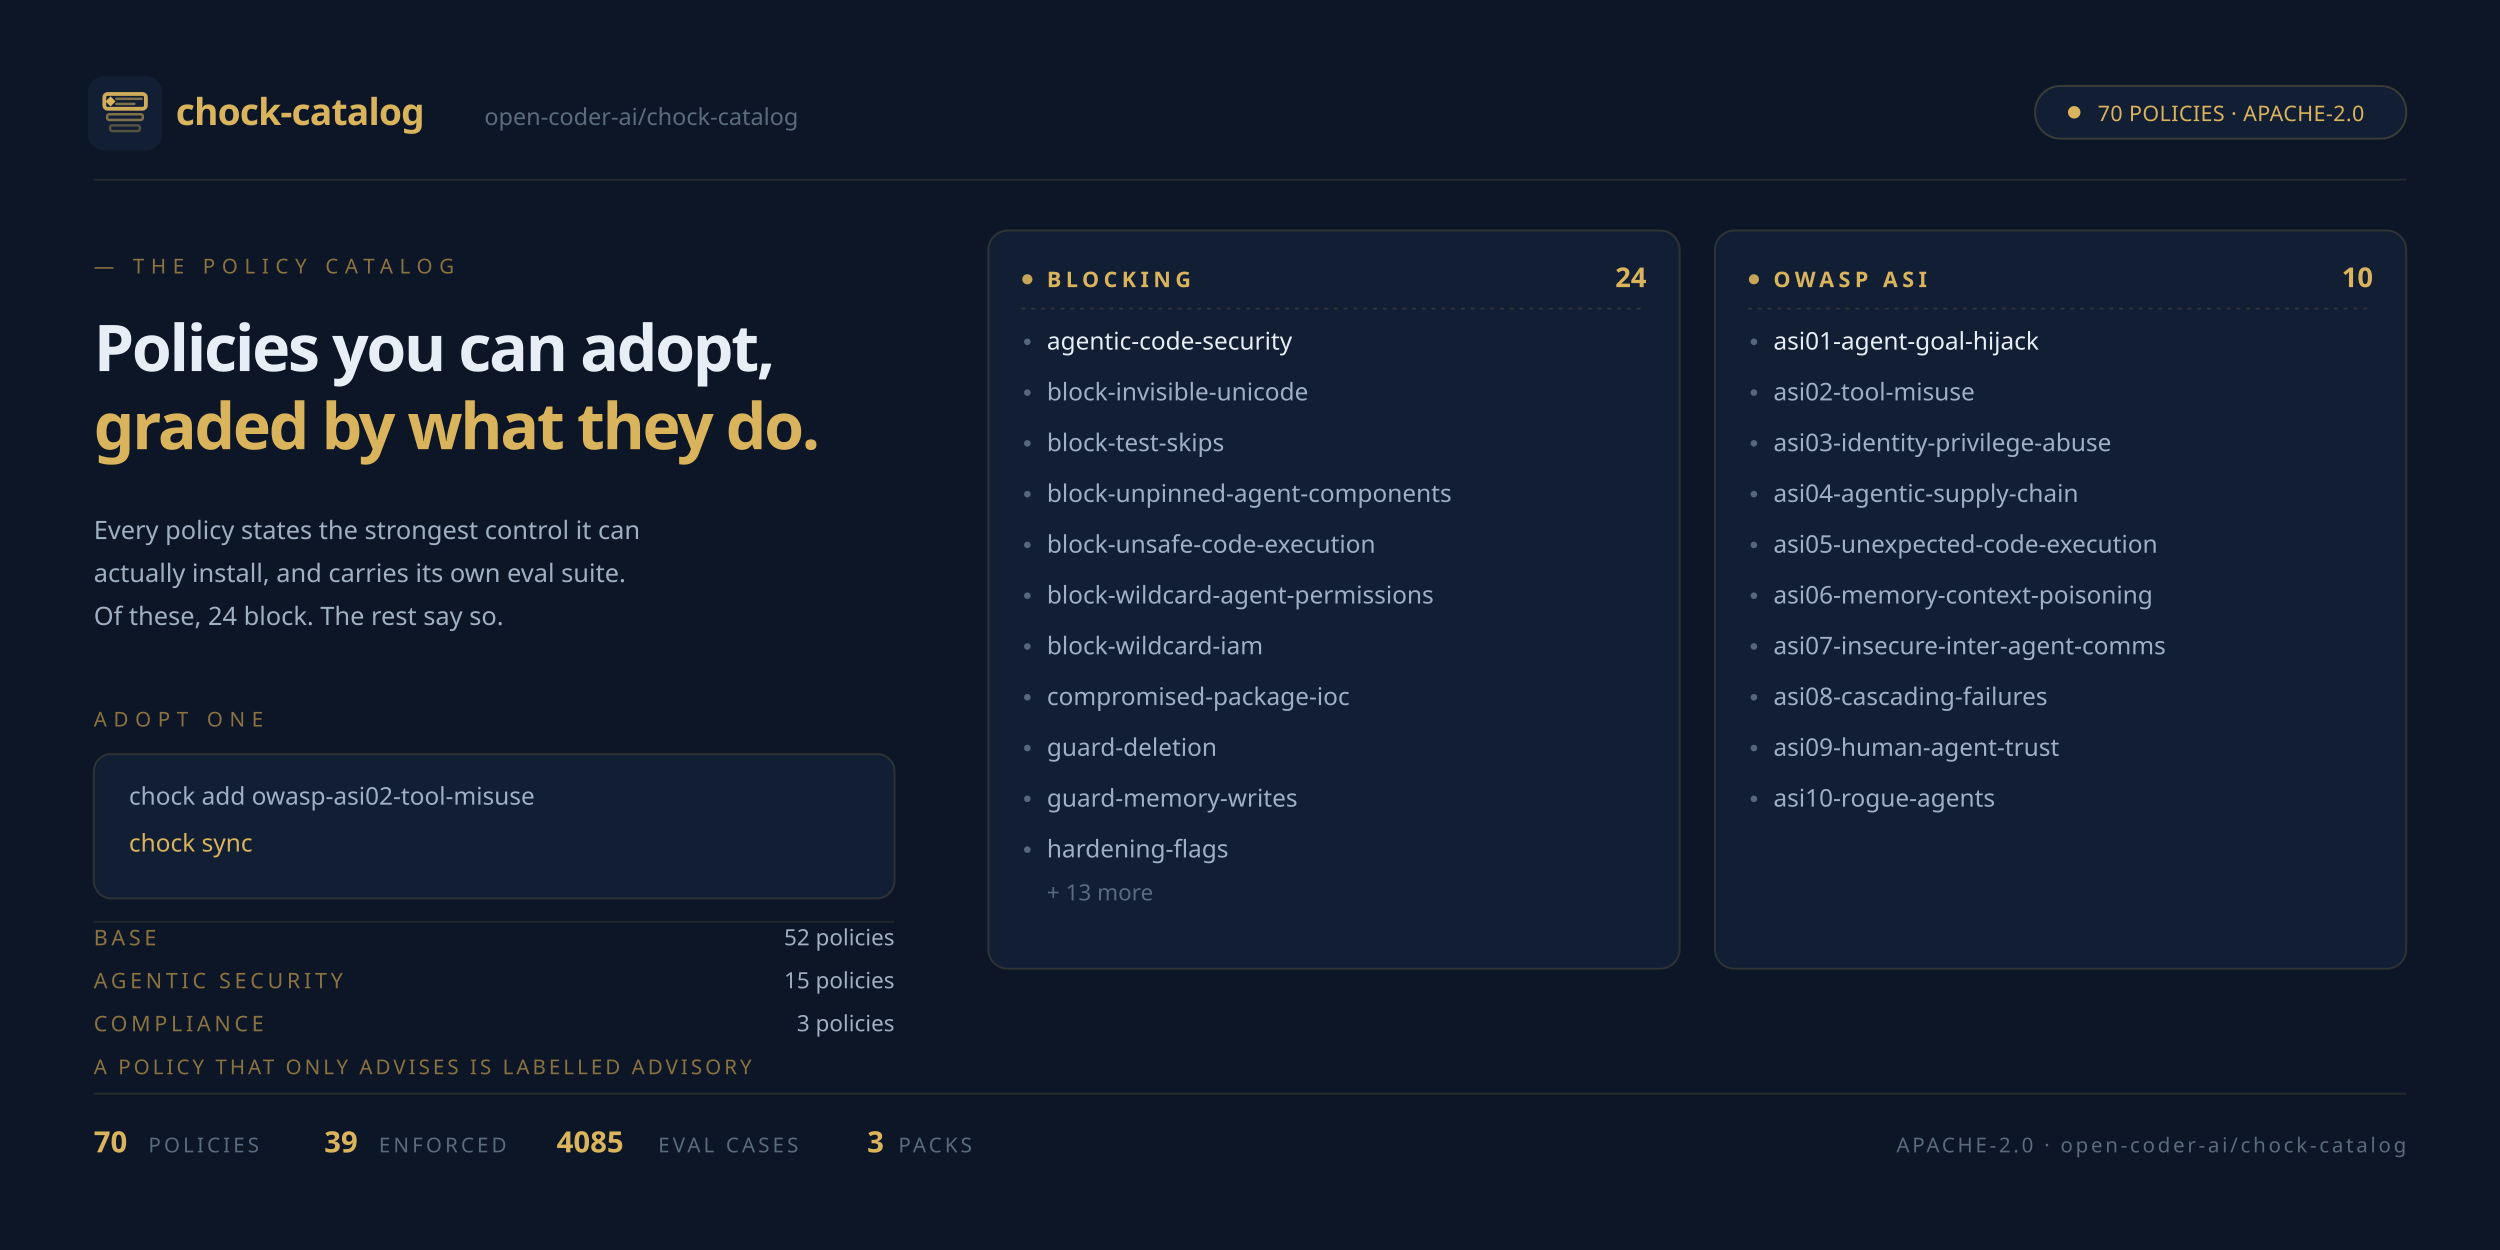
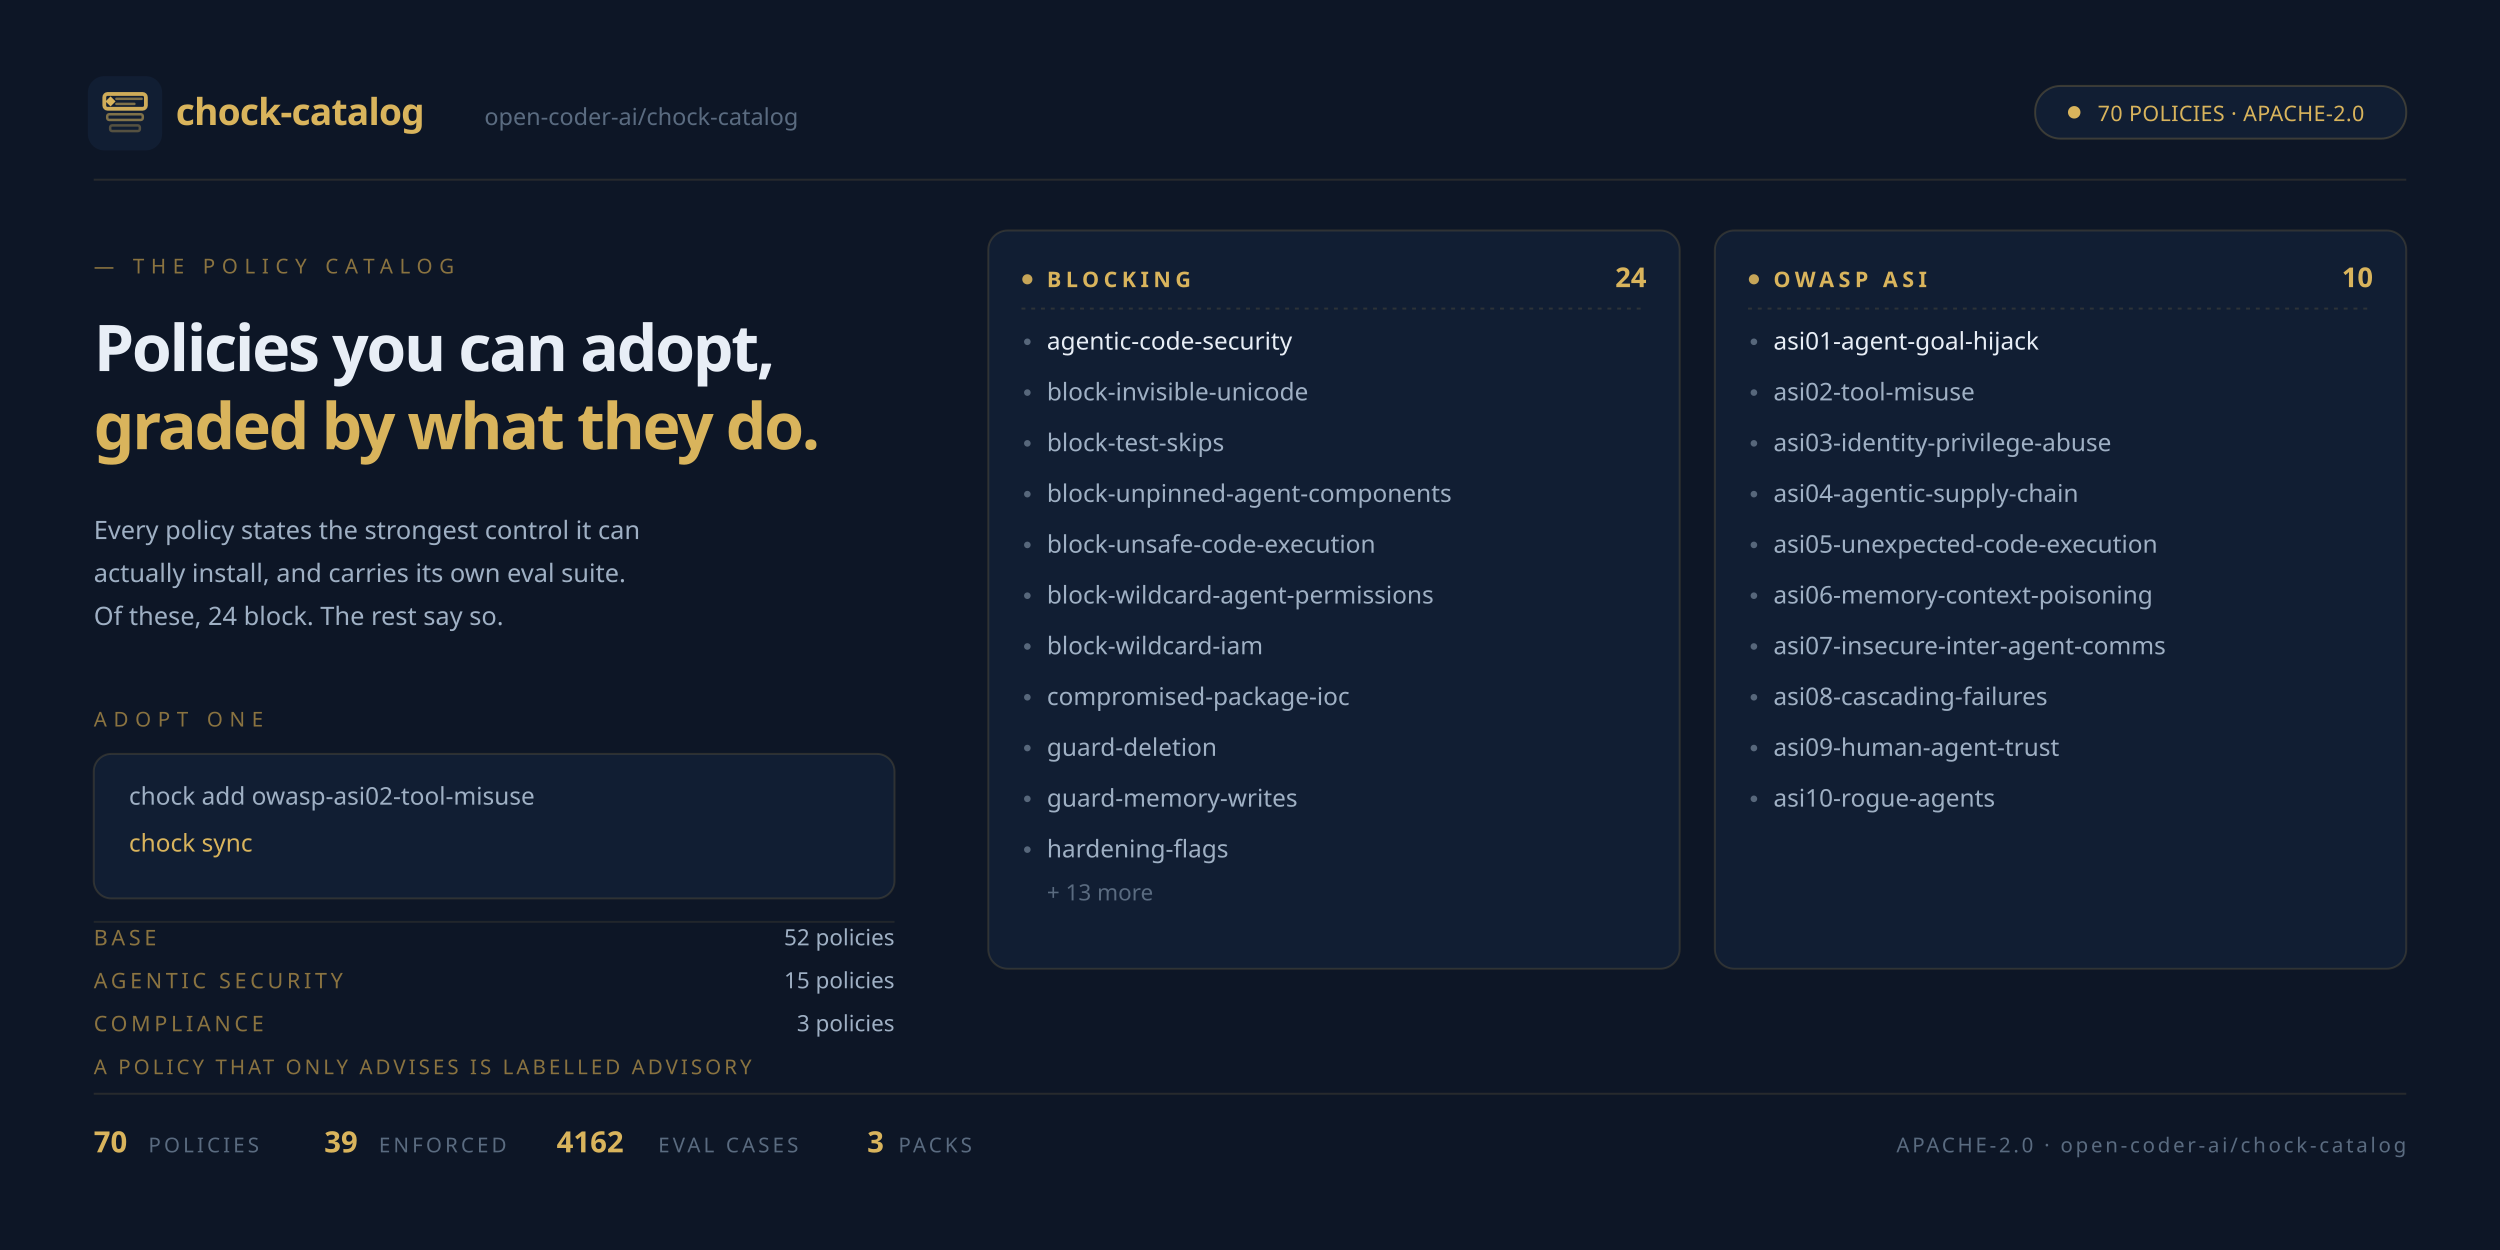
- <svg xmlns="http://www.w3.org/2000/svg" width="1280" height="640" viewBox="0 0 1280 640" role="img" aria-label="chock-catalog — the policy catalog for chock: policies you can adopt, graded by what they actually enforce. 70 policies across 3 packs (agentic-security 15, base 52, compliance 3); 39 enforced (27 at commit, 12 at pre-tool-use) and 31 advisory; 4085 eval cases. The 24 blocking policies: agentic-code-security, block-invisible-unicode, block-test-skips, block-unpinned-agent-components, block-unsafe-code-execution, block-wildcard-agent-permissions, block-wildcard-iam, compromised-package-ioc, guard-deletion, guard-memory-writes, hardening-flags, iam-policy-scan, java-security, limit-diff-size, lockfile-integrity, no-a11y-regression, pin-github-actions, protect-main-branch, protect-test-integrity, refname-filename-metachar, scan-instruction-files, scan-secrets, scan-suppression-markers, verify-dependency-exists. Full OWASP Agentic Security Initiative top ten coverage, ASI01 through ASI10. Apache-2.0.">
+ <svg xmlns="http://www.w3.org/2000/svg" width="1280" height="640" viewBox="0 0 1280 640" role="img" aria-label="chock-catalog — the policy catalog for chock: policies you can adopt, graded by what they actually enforce. 70 policies across 3 packs (agentic-security 15, base 52, compliance 3); 39 enforced (27 at commit, 12 at pre-tool-use) and 31 advisory; 4162 eval cases. The 24 blocking policies: agentic-code-security, block-invisible-unicode, block-test-skips, block-unpinned-agent-components, block-unsafe-code-execution, block-wildcard-agent-permissions, block-wildcard-iam, compromised-package-ioc, guard-deletion, guard-memory-writes, hardening-flags, iam-policy-scan, java-security, limit-diff-size, lockfile-integrity, no-a11y-regression, pin-github-actions, protect-main-branch, protect-test-integrity, refname-filename-metachar, scan-instruction-files, scan-secrets, scan-suppression-markers, verify-dependency-exists. Full OWASP Agentic Security Initiative top ten coverage, ASI01 through ASI10. Apache-2.0.">
  <rect width="1280" height="640" fill="#0D1626" />
  <rect x="45.0" y="39.0" width="38" height="38" rx="8.4" fill="#111E33" />
  <rect x="56.4" y="64.2" width="15.2" height="2.9" rx="1.0" fill="none" stroke="#D9B45C" stroke-width="1.29" stroke-opacity="0.34" />
  <rect x="54.9" y="58.5" width="18.2" height="2.9" rx="1.0" fill="none" stroke="#D9B45C" stroke-width="1.29" stroke-opacity="0.55" />
  <rect x="53.4" y="48.1" width="21.3" height="7.6" rx="1.7" fill="none" stroke="#D9B45C" stroke-width="1.94" stroke-opacity="0.95" />
  <rect x="54.77" y="50.10" width="3.65" height="3.65" transform="rotate(45 56.59 51.92)" fill="#D9B45C" />
  <line x1="59.6" y1="50.6" x2="72.5" y2="50.6" stroke="#D9B45C" stroke-width="1.29" stroke-opacity="0.55" stroke-linecap="round" />
  <line x1="59.6" y1="53.2" x2="68.8" y2="53.2" stroke="#D9B45C" stroke-width="1.29" stroke-opacity="0.55" stroke-linecap="round" />
  <text x="90" y="64" font-family="Geist Mono" font-size="19" font-weight="700" letter-spacing="-0.4" fill="#D9B45C">chock-catalog</text>
  <text x="248" y="64" font-family="Geist Mono" font-size="12" fill="#5A6B80">open-coder-ai/chock-catalog</text>
  <rect x="1042" y="44" width="190" height="27" rx="13" fill="#111E33" stroke="#D9B45C" stroke-opacity="0.22" />
  <circle cx="1062" cy="57.5" r="3.2" fill="#D9B45C" />
  <text x="1074" y="62" font-family="Geist Mono" font-size="11" letter-spacing="0.2" fill="#D9B45C">70 POLICIES · APACHE-2.0</text>
  <line x1="48" y1="92" x2="1232" y2="92" stroke="#D9B45C" stroke-opacity="0.13" stroke-width="1" />
  <text x="48" y="140" font-family="Geist Mono" font-size="10.5" letter-spacing="3.4" fill="#8A7340">— THE POLICY CATALOG</text>
  <text x="48" y="190" font-family="Geist Mono" font-size="33" font-weight="700" letter-spacing="-1.2" fill="#E8EEF6">Policies you can adopt,</text>
  <text x="48" y="230" font-family="Geist Mono" font-size="33" font-weight="700" letter-spacing="-1.2" fill="#D9B45C">graded by what they do.</text>
  <text x="48" y="276" font-family="Geist Mono" font-size="13" fill="#9FB0C4">Every policy states the strongest control it can</text>
  <text x="48" y="298" font-family="Geist Mono" font-size="13" fill="#9FB0C4">actually install, and carries its own eval suite.</text>
  <text x="48" y="320" font-family="Geist Mono" font-size="13" fill="#9FB0C4">Of these, 24 block. The rest say so.</text>
  <text x="48" y="372" font-family="Geist Mono" font-size="10.5" letter-spacing="3.4" fill="#8A7340">ADOPT ONE</text>
  <rect x="48" y="386" width="410" height="74" rx="9" fill="#111E33" stroke="#D9B45C" stroke-opacity="0.16" />
  <text x="66" y="412" font-family="Geist Mono" font-size="12.5" fill="#9FB0C4">chock add owasp-asi02-tool-misuse</text>
  <text x="66" y="436" font-family="Geist Mono" font-size="12.5" fill="#D9B45C">chock sync</text>
  <line x1="48" y1="472" x2="458" y2="472" stroke="#D9B45C" stroke-opacity="0.10" stroke-width="1" />
  <text x="48" y="484" font-family="Geist Mono" font-size="11" letter-spacing="1.9" fill="#8A7340">BASE</text>
  <text x="458" y="484" font-family="Geist Mono" font-size="11.5" text-anchor="end" fill="#9FB0C4">52 policies</text>
  <text x="48" y="506" font-family="Geist Mono" font-size="11" letter-spacing="1.9" fill="#8A7340">AGENTIC SECURITY</text>
  <text x="458" y="506" font-family="Geist Mono" font-size="11.5" text-anchor="end" fill="#9FB0C4">15 policies</text>
  <text x="48" y="528" font-family="Geist Mono" font-size="11" letter-spacing="1.9" fill="#8A7340">COMPLIANCE</text>
  <text x="458" y="528" font-family="Geist Mono" font-size="11.5" text-anchor="end" fill="#9FB0C4">3 policies</text>
  <text x="48" y="550" font-family="Geist Mono" font-size="10.5" letter-spacing="1.55" fill="#8A7340">A POLICY THAT ONLY ADVISES IS LABELLED ADVISORY</text>
  <rect x="506" y="118" width="354" height="378" rx="10" fill="#111E33" stroke="#D9B45C" stroke-opacity="0.16" stroke-width="1" />
  <circle cx="526" cy="143" r="2.6" fill="#D9B45C" fill-opacity="0.9" />
  <text x="536" y="147" font-family="Geist Mono" font-size="11" font-weight="700" letter-spacing="2.3" fill="#D9B45C">BLOCKING</text>
  <text x="843" y="147" font-family="Geist Mono" font-size="14" font-weight="700" text-anchor="end" fill="#D9B45C">24</text>
  <line x1="523" y1="158" x2="843" y2="158" stroke="#D9B45C" stroke-opacity="0.14" stroke-width="1" stroke-dasharray="2 3" />
  <circle cx="526" cy="175" r="1.7" fill="#9FB0C4" fill-opacity="0.5" />
  <text x="536" y="179" font-family="Geist Mono" font-size="12.5" fill="#E8EEF6">agentic-code-security</text>
  <circle cx="526" cy="201" r="1.7" fill="#9FB0C4" fill-opacity="0.5" />
  <text x="536" y="205" font-family="Geist Mono" font-size="12.5" fill="#9FB0C4">block-invisible-unicode</text>
  <circle cx="526" cy="227" r="1.7" fill="#9FB0C4" fill-opacity="0.5" />
  <text x="536" y="231" font-family="Geist Mono" font-size="12.5" fill="#9FB0C4">block-test-skips</text>
  <circle cx="526" cy="253" r="1.7" fill="#9FB0C4" fill-opacity="0.5" />
  <text x="536" y="257" font-family="Geist Mono" font-size="12.5" fill="#9FB0C4">block-unpinned-agent-components</text>
  <circle cx="526" cy="279" r="1.7" fill="#9FB0C4" fill-opacity="0.5" />
  <text x="536" y="283" font-family="Geist Mono" font-size="12.5" fill="#9FB0C4">block-unsafe-code-execution</text>
  <circle cx="526" cy="305" r="1.7" fill="#9FB0C4" fill-opacity="0.5" />
  <text x="536" y="309" font-family="Geist Mono" font-size="12.5" fill="#9FB0C4">block-wildcard-agent-permissions</text>
  <circle cx="526" cy="331" r="1.7" fill="#9FB0C4" fill-opacity="0.5" />
  <text x="536" y="335" font-family="Geist Mono" font-size="12.5" fill="#9FB0C4">block-wildcard-iam</text>
  <circle cx="526" cy="357" r="1.7" fill="#9FB0C4" fill-opacity="0.5" />
  <text x="536" y="361" font-family="Geist Mono" font-size="12.5" fill="#9FB0C4">compromised-package-ioc</text>
  <circle cx="526" cy="383" r="1.7" fill="#9FB0C4" fill-opacity="0.5" />
  <text x="536" y="387" font-family="Geist Mono" font-size="12.5" fill="#9FB0C4">guard-deletion</text>
  <circle cx="526" cy="409" r="1.7" fill="#9FB0C4" fill-opacity="0.5" />
  <text x="536" y="413" font-family="Geist Mono" font-size="12.5" fill="#9FB0C4">guard-memory-writes</text>
  <circle cx="526" cy="435" r="1.7" fill="#9FB0C4" fill-opacity="0.5" />
  <text x="536" y="439" font-family="Geist Mono" font-size="12.5" fill="#9FB0C4">hardening-flags</text>
  <text x="536" y="461" font-family="Geist Mono" font-size="11.5" fill="#5A6B80">+ 13 more</text>
  <rect x="878" y="118" width="354" height="378" rx="10" fill="#111E33" stroke="#D9B45C" stroke-opacity="0.16" stroke-width="1" />
  <circle cx="898" cy="143" r="2.6" fill="#D9B45C" fill-opacity="0.9" />
  <text x="908" y="147" font-family="Geist Mono" font-size="11" font-weight="700" letter-spacing="2.3" fill="#D9B45C">OWASP ASI</text>
  <text x="1215" y="147" font-family="Geist Mono" font-size="14" font-weight="700" text-anchor="end" fill="#D9B45C">10</text>
  <line x1="895" y1="158" x2="1215" y2="158" stroke="#D9B45C" stroke-opacity="0.14" stroke-width="1" stroke-dasharray="2 3" />
  <circle cx="898" cy="175" r="1.7" fill="#9FB0C4" fill-opacity="0.5" />
  <text x="908" y="179" font-family="Geist Mono" font-size="12.5" fill="#E8EEF6">asi01-agent-goal-hijack</text>
  <circle cx="898" cy="201" r="1.7" fill="#9FB0C4" fill-opacity="0.5" />
  <text x="908" y="205" font-family="Geist Mono" font-size="12.5" fill="#9FB0C4">asi02-tool-misuse</text>
  <circle cx="898" cy="227" r="1.7" fill="#9FB0C4" fill-opacity="0.5" />
  <text x="908" y="231" font-family="Geist Mono" font-size="12.5" fill="#9FB0C4">asi03-identity-privilege-abuse</text>
  <circle cx="898" cy="253" r="1.7" fill="#9FB0C4" fill-opacity="0.5" />
  <text x="908" y="257" font-family="Geist Mono" font-size="12.5" fill="#9FB0C4">asi04-agentic-supply-chain</text>
  <circle cx="898" cy="279" r="1.7" fill="#9FB0C4" fill-opacity="0.5" />
  <text x="908" y="283" font-family="Geist Mono" font-size="12.5" fill="#9FB0C4">asi05-unexpected-code-execution</text>
  <circle cx="898" cy="305" r="1.7" fill="#9FB0C4" fill-opacity="0.5" />
  <text x="908" y="309" font-family="Geist Mono" font-size="12.5" fill="#9FB0C4">asi06-memory-context-poisoning</text>
  <circle cx="898" cy="331" r="1.7" fill="#9FB0C4" fill-opacity="0.5" />
  <text x="908" y="335" font-family="Geist Mono" font-size="12.5" fill="#9FB0C4">asi07-insecure-inter-agent-comms</text>
  <circle cx="898" cy="357" r="1.7" fill="#9FB0C4" fill-opacity="0.5" />
  <text x="908" y="361" font-family="Geist Mono" font-size="12.5" fill="#9FB0C4">asi08-cascading-failures</text>
  <circle cx="898" cy="383" r="1.7" fill="#9FB0C4" fill-opacity="0.5" />
  <text x="908" y="387" font-family="Geist Mono" font-size="12.5" fill="#9FB0C4">asi09-human-agent-trust</text>
  <circle cx="898" cy="409" r="1.7" fill="#9FB0C4" fill-opacity="0.5" />
  <text x="908" y="413" font-family="Geist Mono" font-size="12.5" fill="#9FB0C4">asi10-rogue-agents</text>
  <line x1="48" y1="560" x2="1232" y2="560" stroke="#D9B45C" stroke-opacity="0.13" stroke-width="1" />
  <text x="48" y="590" font-family="Geist Mono" font-size="15" font-weight="700" fill="#D9B45C">70</text>
  <text x="76" y="590" font-family="Geist Mono" font-size="10.5" letter-spacing="1.6" fill="#5A6B80">POLICIES</text>
  <text x="166" y="590" font-family="Geist Mono" font-size="15" font-weight="700" fill="#D9B45C">39</text>
  <text x="194" y="590" font-family="Geist Mono" font-size="10.5" letter-spacing="1.6" fill="#5A6B80">ENFORCED</text>
-   <text x="285" y="590" font-family="Geist Mono" font-size="15" font-weight="700" fill="#D9B45C">4085</text>
+   <text x="285" y="590" font-family="Geist Mono" font-size="15" font-weight="700" fill="#D9B45C">4162</text>
  <text x="337" y="590" font-family="Geist Mono" font-size="10.5" letter-spacing="1.6" fill="#5A6B80">EVAL CASES</text>
  <text x="444" y="590" font-family="Geist Mono" font-size="15" font-weight="700" fill="#D9B45C">3</text>
  <text x="460" y="590" font-family="Geist Mono" font-size="10.5" letter-spacing="1.6" fill="#5A6B80">PACKS</text>
  <text x="1232" y="590" font-family="Geist Mono" font-size="10.5" letter-spacing="1.4" text-anchor="end" fill="#5A6B80">APACHE-2.0 · open-coder-ai/chock-catalog</text>
</svg>
